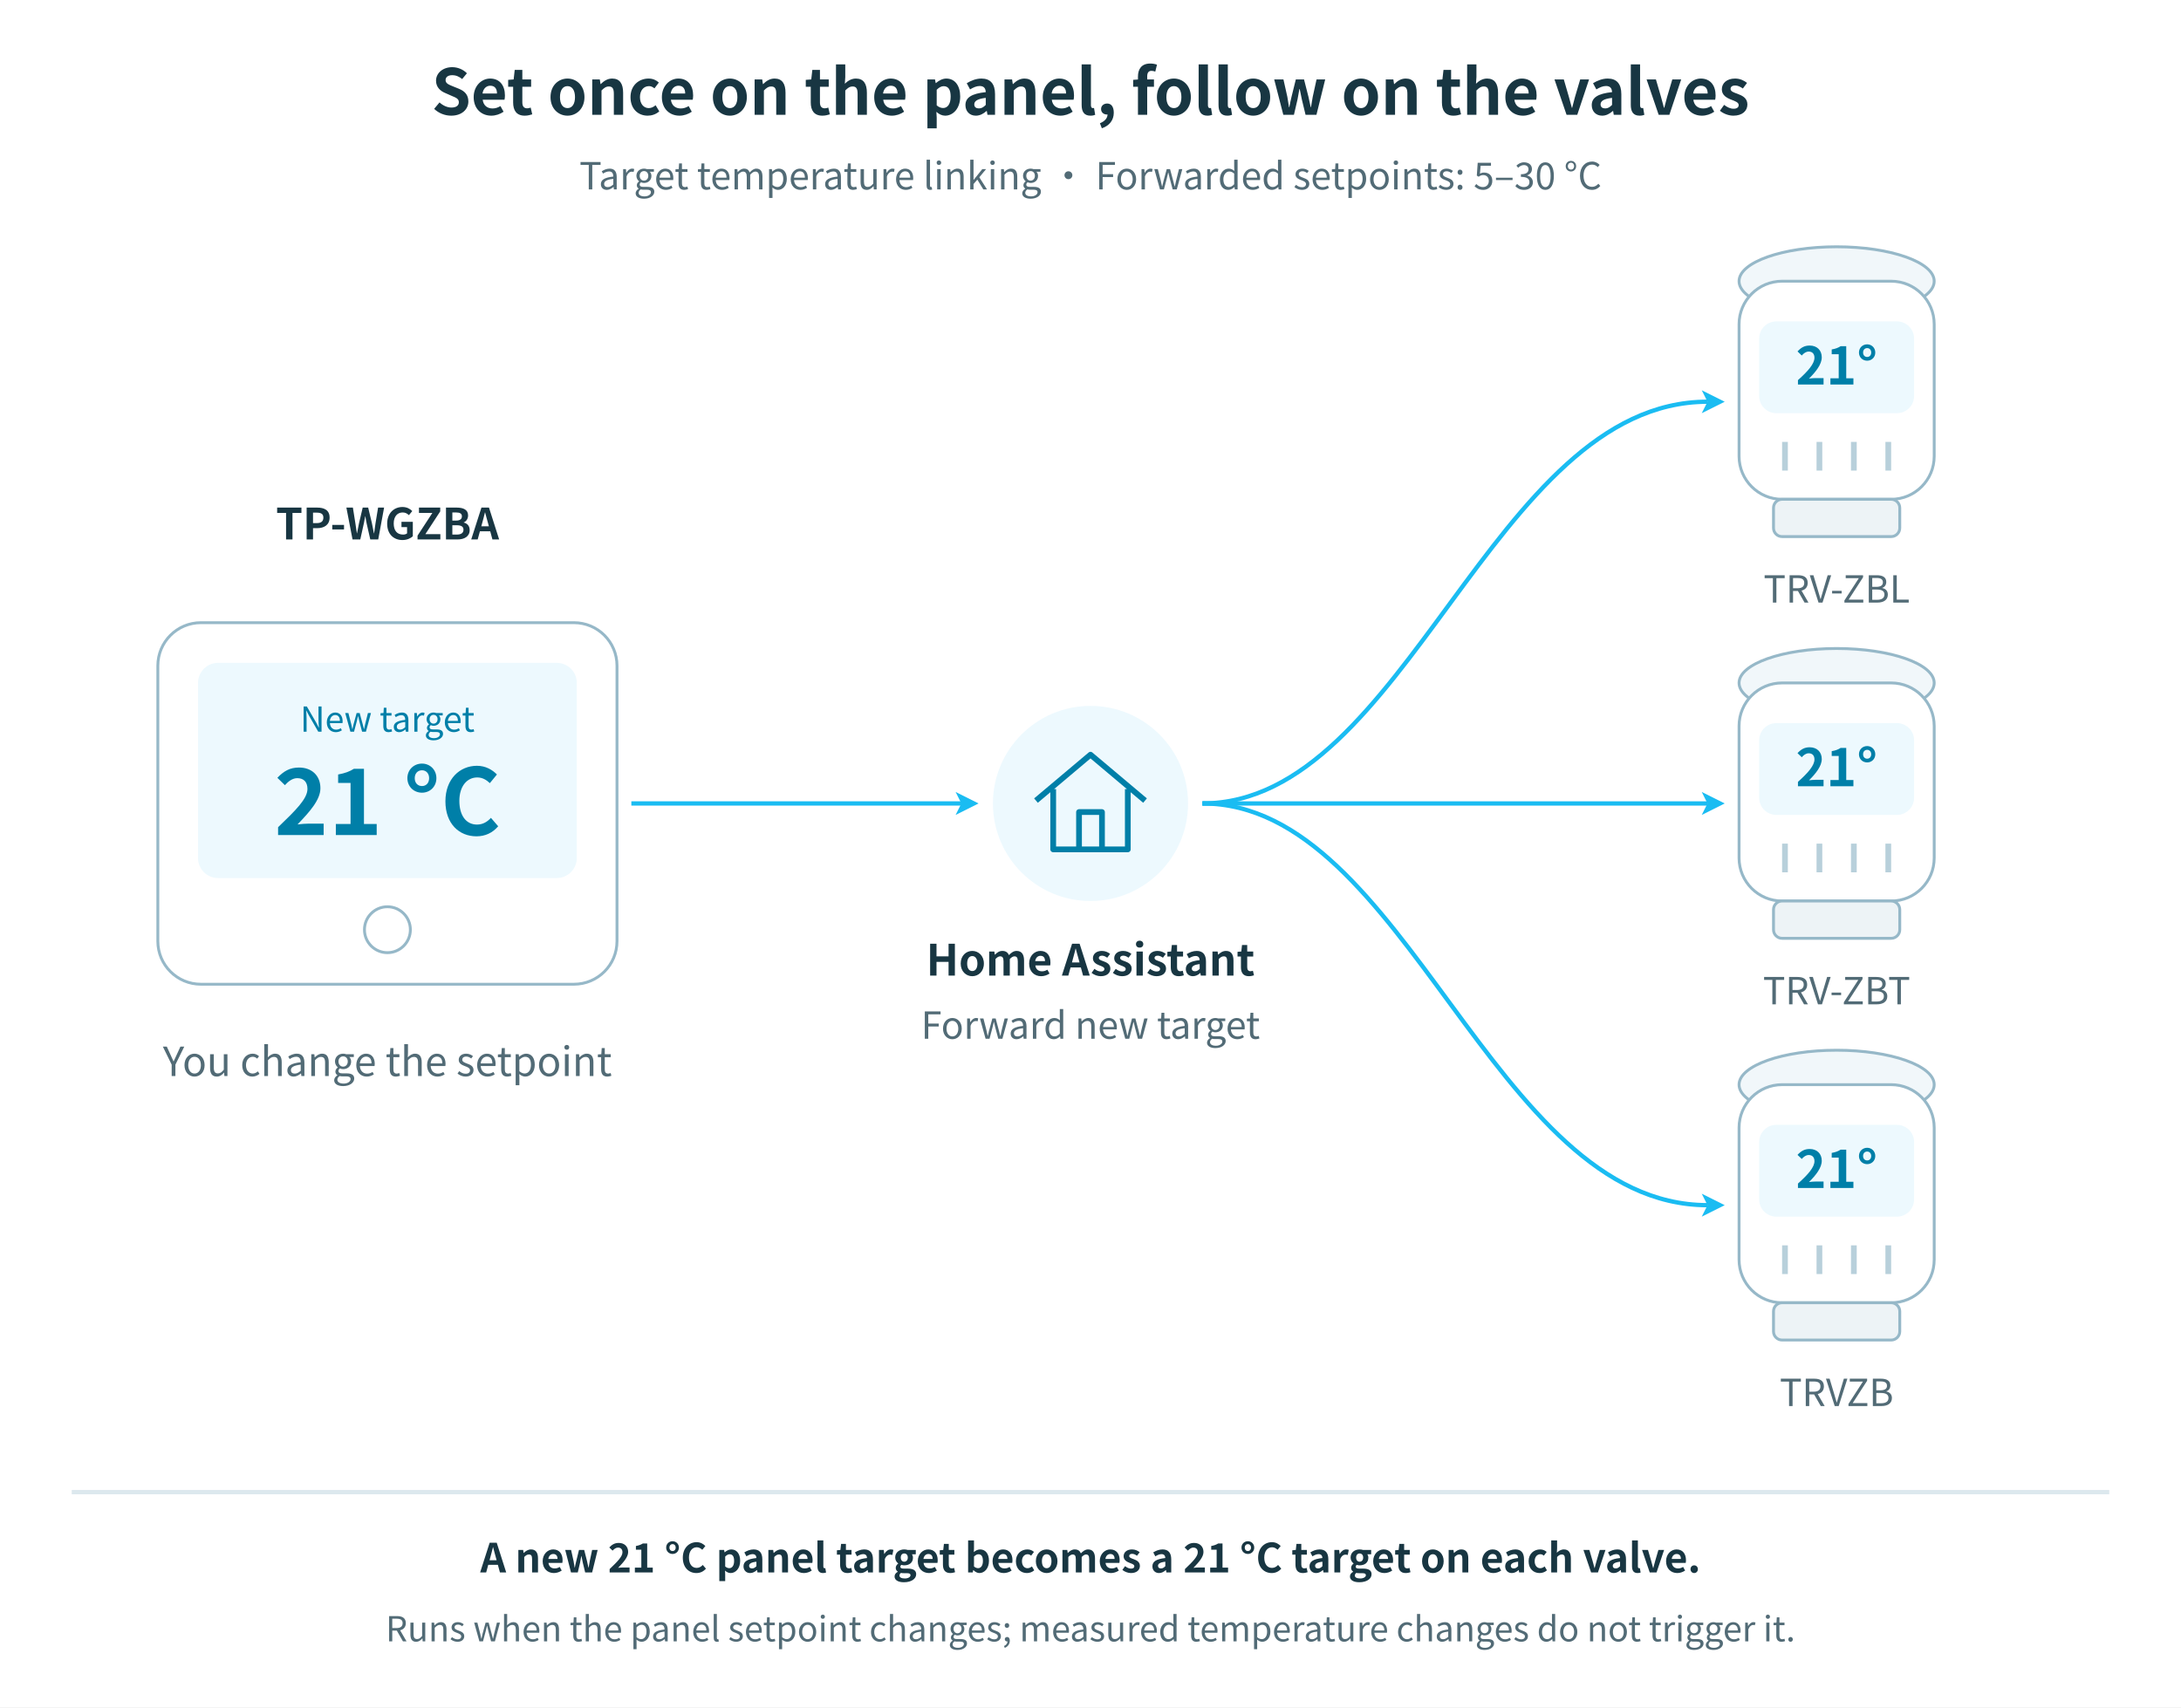
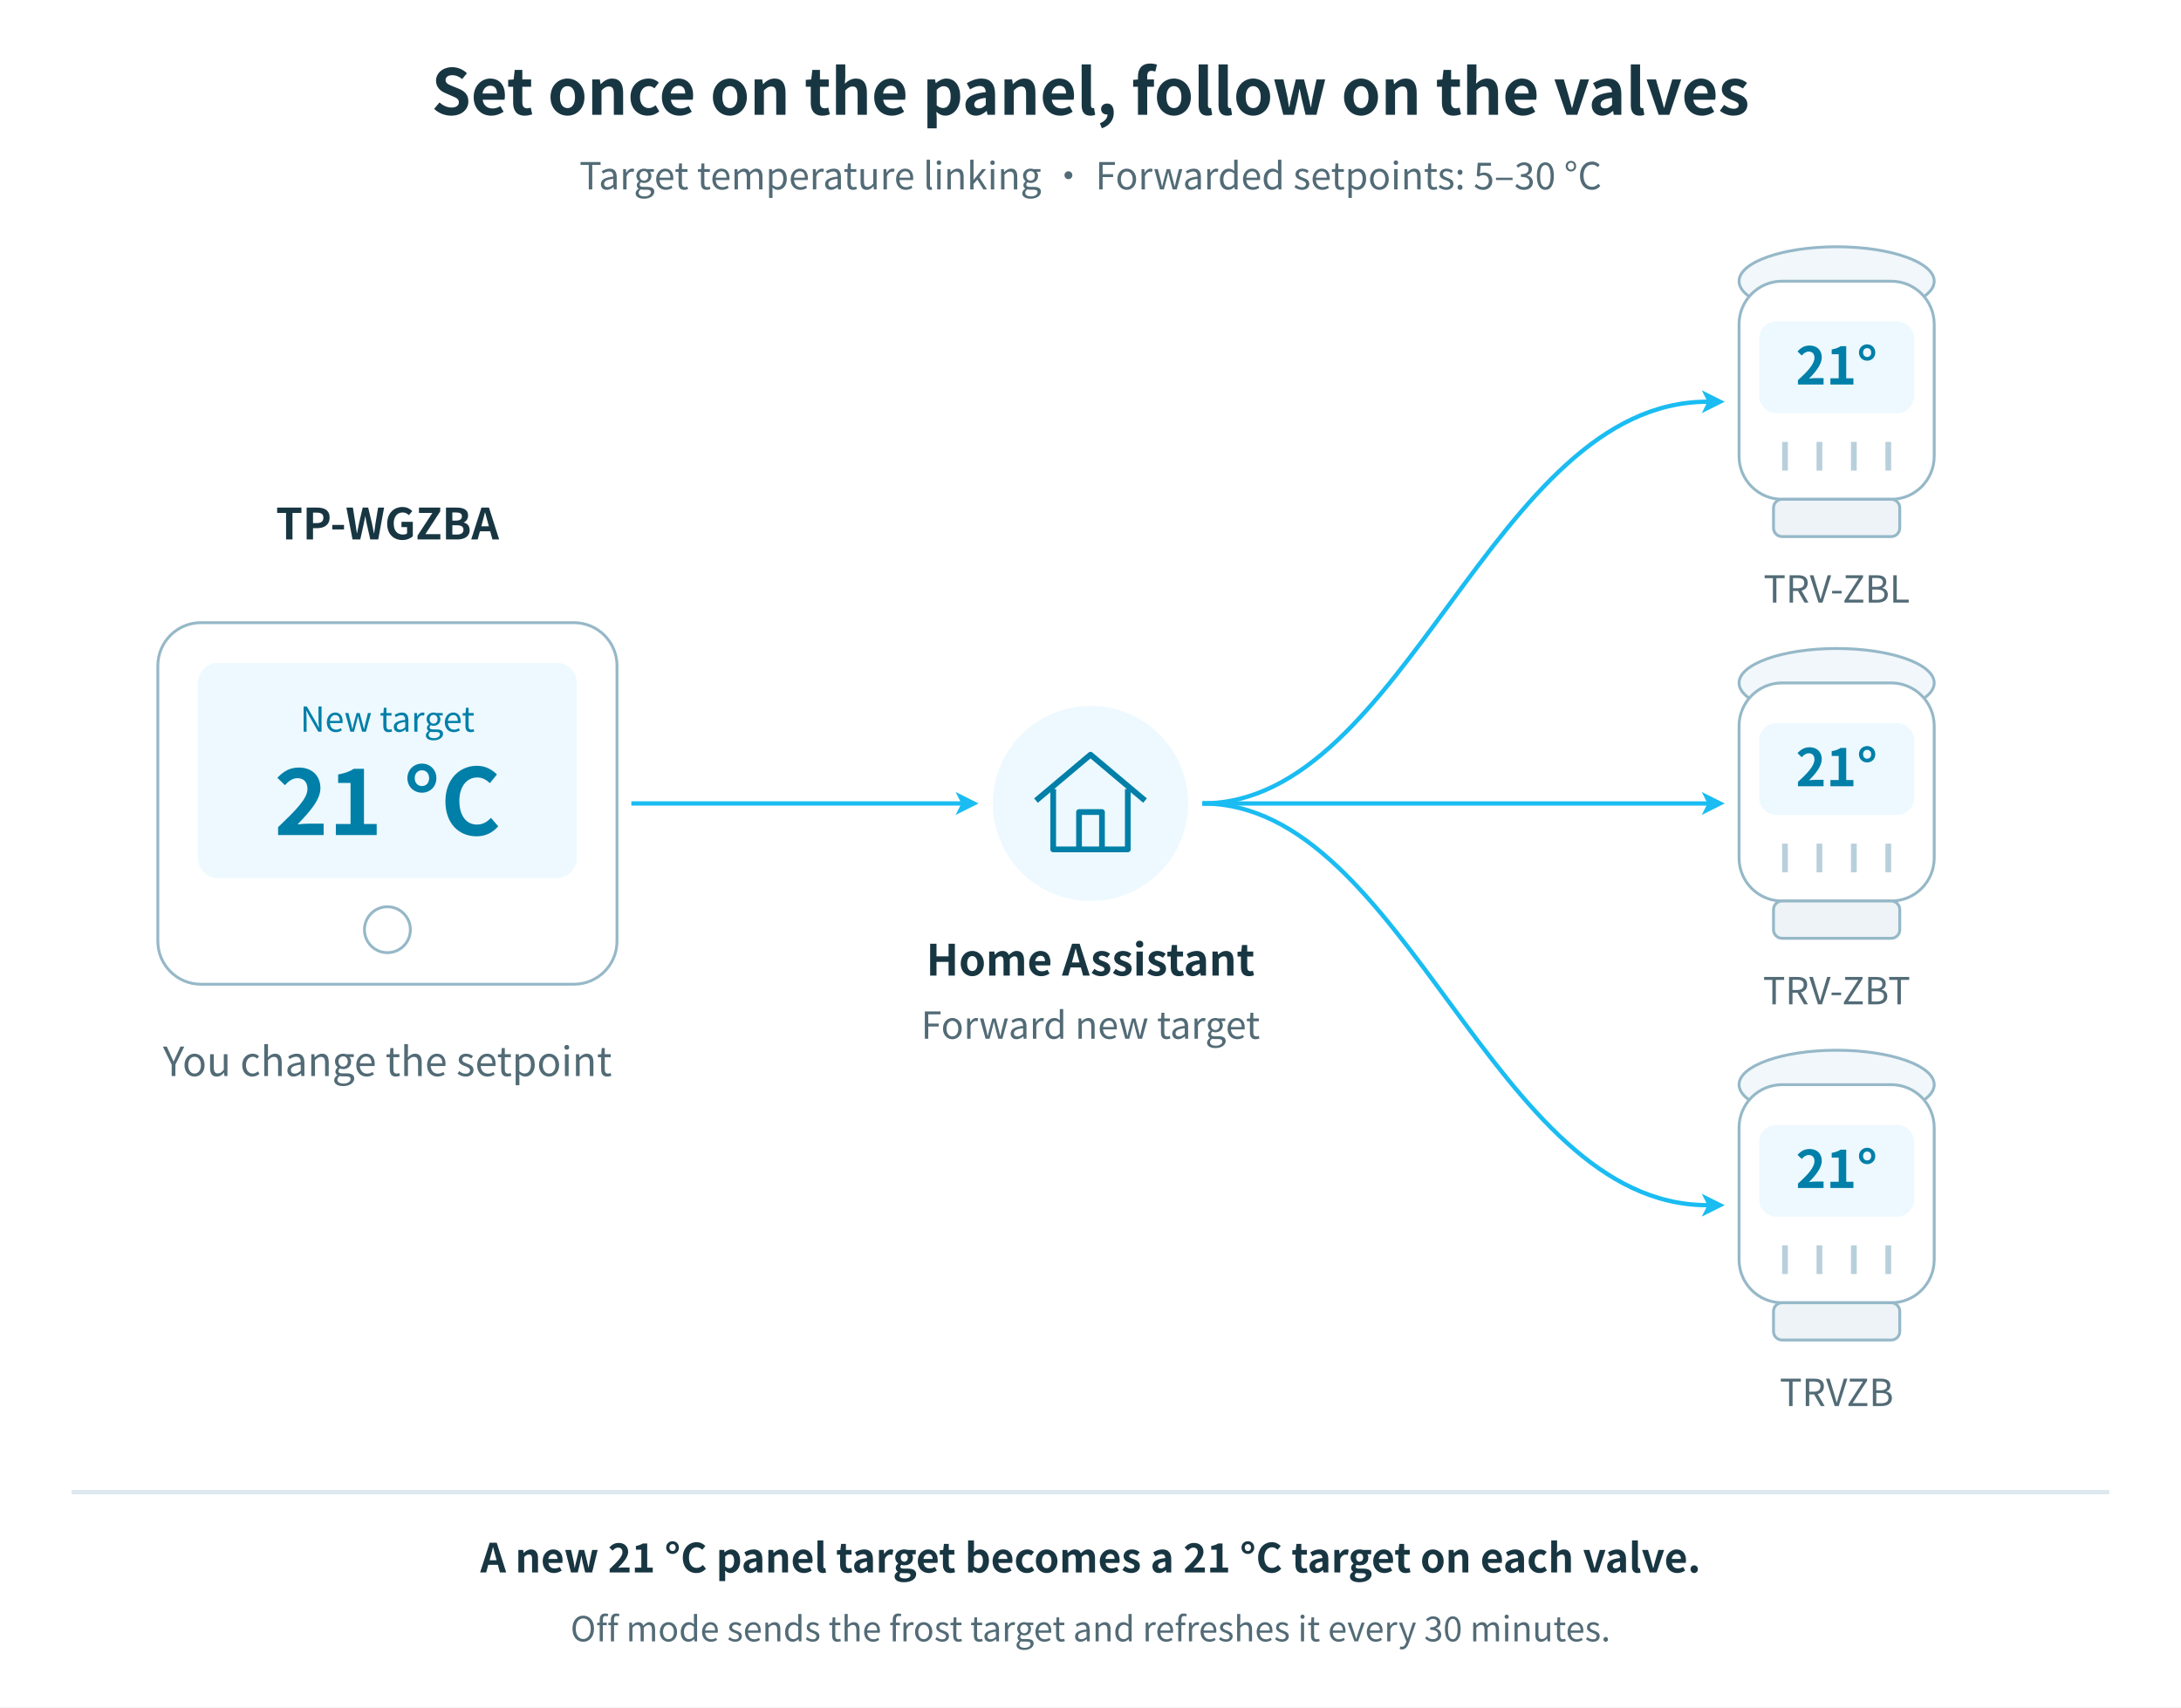
<svg xmlns="http://www.w3.org/2000/svg" width="760" viewBox="0 0 760 595" role="img" aria-labelledby="title desc">
  <style>text { font-family: 'Segoe UI', 'PingFang SC', 'Microsoft YaHei', 'Noto Sans CJK SC', system-ui, sans-serif; text-anchor: middle; }</style>
  <defs>
    <marker id="arrow" markerWidth="8" markerHeight="8" refX="2" refY="4" orient="auto" markerUnits="userSpaceOnUse">
      <path d="M0 0 L8 4 L0 8 L2 4 Z" fill="#1abcf2" />
    </marker>
  </defs>
  <rect width="760" height="595" fill="white" />
  <text x="380" y="40" font-size="22" fill="#183642" font-weight="600">Set once on the panel, follow on the valves</text>
  <text x="380" y="66" font-size="13" fill="#526b76">Target temperature linking · Forwarded setpoints: 5–30 °C</text>
  <text x="135" y="188" font-size="15" fill="#183642" font-weight="600">TP-WGZBA</text>
  <rect x="55" y="217" width="160" height="126" rx="15" fill="white" stroke="#96b8c8" />
  <rect x="69" y="231" width="132" height="75" rx="7" fill="#edf9fe" />
  <text x="135" y="255" font-size="12" fill="#007fa8">New target</text>
  <text x="135" y="291" font-size="32" fill="#007fa8" font-weight="600">21 °C</text>
  <circle cx="135" cy="324" r="8" fill="white" stroke="#96b8c8" />
  <text x="135" y="375" font-size="14" fill="#526b76">You change the setpoint</text>
  <path d="M220 280 L335 280" fill="none" stroke="#1abcf2" stroke-width="1.5" marker-end="url(#arrow)" />
  <path d="M419 280 C490 280 520 140 595 140" fill="none" stroke="#1abcf2" stroke-width="1.5" marker-end="url(#arrow)" />
  <path d="M419 280 C480 280 535 280 595 280" fill="none" stroke="#1abcf2" stroke-width="1.5" marker-end="url(#arrow)" />
  <path d="M419 280 C490 280 520 420 595 420" fill="none" stroke="#1abcf2" stroke-width="1.5" marker-end="url(#arrow)" />
  <circle cx="380" cy="280" r="34" fill="#edf9fe" />
  <path d="M361 279 L380 263 L399 279 M367 275 V296 H393 V275 M376 296 V283 H384 V296" fill="none" stroke="#007fa8" stroke-width="2" stroke-linejoin="round" />
  <text x="380" y="340" font-size="15" fill="#183642" font-weight="600">Home Assistant</text>
  <text x="380" y="362" font-size="13" fill="#526b76">Forward new target</text>
  <g transform="translate(640 140)">
    <ellipse cy="-42" rx="34" ry="12" fill="#f1f7fa" stroke="#96b8c8" />
    <rect x="-34" y="-42" width="68" height="76" rx="15" fill="white" stroke="#96b8c8" />
    <rect x="-27" y="-28" width="54" height="32" rx="6" fill="#edf9fe" />
    <text y="-6" font-size="18" fill="#007fa8" font-weight="600">21°</text>
    <path d="M-18 14 v10 M-6 14 v10 M6 14 v10 M18 14 v10" stroke="#b8d0db" stroke-width="2" />
    <rect x="-22" y="34" width="44" height="13" rx="3" fill="#edf3f6" stroke="#96b8c8" />
    <text y="70" font-size="13" fill="#526b76">TRV-ZBL</text>
  </g>
  <g transform="translate(640 280)">
    <ellipse cy="-42" rx="34" ry="12" fill="#f1f7fa" stroke="#96b8c8" />
    <rect x="-34" y="-42" width="68" height="76" rx="15" fill="white" stroke="#96b8c8" />
    <rect x="-27" y="-28" width="54" height="32" rx="6" fill="#edf9fe" />
    <text y="-6" font-size="18" fill="#007fa8" font-weight="600">21°</text>
    <path d="M-18 14 v10 M-6 14 v10 M6 14 v10 M18 14 v10" stroke="#b8d0db" stroke-width="2" />
    <rect x="-22" y="34" width="44" height="13" rx="3" fill="#edf3f6" stroke="#96b8c8" />
    <text y="70" font-size="13" fill="#526b76">TRV-ZBT</text>
  </g>
  <g transform="translate(640 420)">
    <ellipse cy="-42" rx="34" ry="12" fill="#f1f7fa" stroke="#96b8c8" />
    <rect x="-34" y="-42" width="68" height="76" rx="15" fill="white" stroke="#96b8c8" />
    <rect x="-27" y="-28" width="54" height="32" rx="6" fill="#edf9fe" />
    <text y="-6" font-size="18" fill="#007fa8" font-weight="600">21°</text>
    <path d="M-18 14 v10 M-6 14 v10 M6 14 v10 M18 14 v10" stroke="#b8d0db" stroke-width="2" />
    <rect x="-22" y="34" width="44" height="13" rx="3" fill="#edf3f6" stroke="#96b8c8" />
    <text y="70" font-size="13" fill="#526b76">TRVZB</text>
  </g>
  <path d="M25 520 L735 520" fill="none" stroke="#dce8ee" stroke-width="1.5" />
  <text x="380" y="548" font-size="14" fill="#183642" font-weight="600">A new 21 °C panel target becomes a 21 °C target on each valve.</text>
-   <text x="380" y="572" font-size="12" fill="#526b76">Runs when the panel setpoint changes; measured temperature changes do not trigger it.</text>
+   <text x="380" y="572" font-size="12" fill="#526b76">Off mode sends the frost target and refreshes it every 30 minutes.</text>
</svg>
